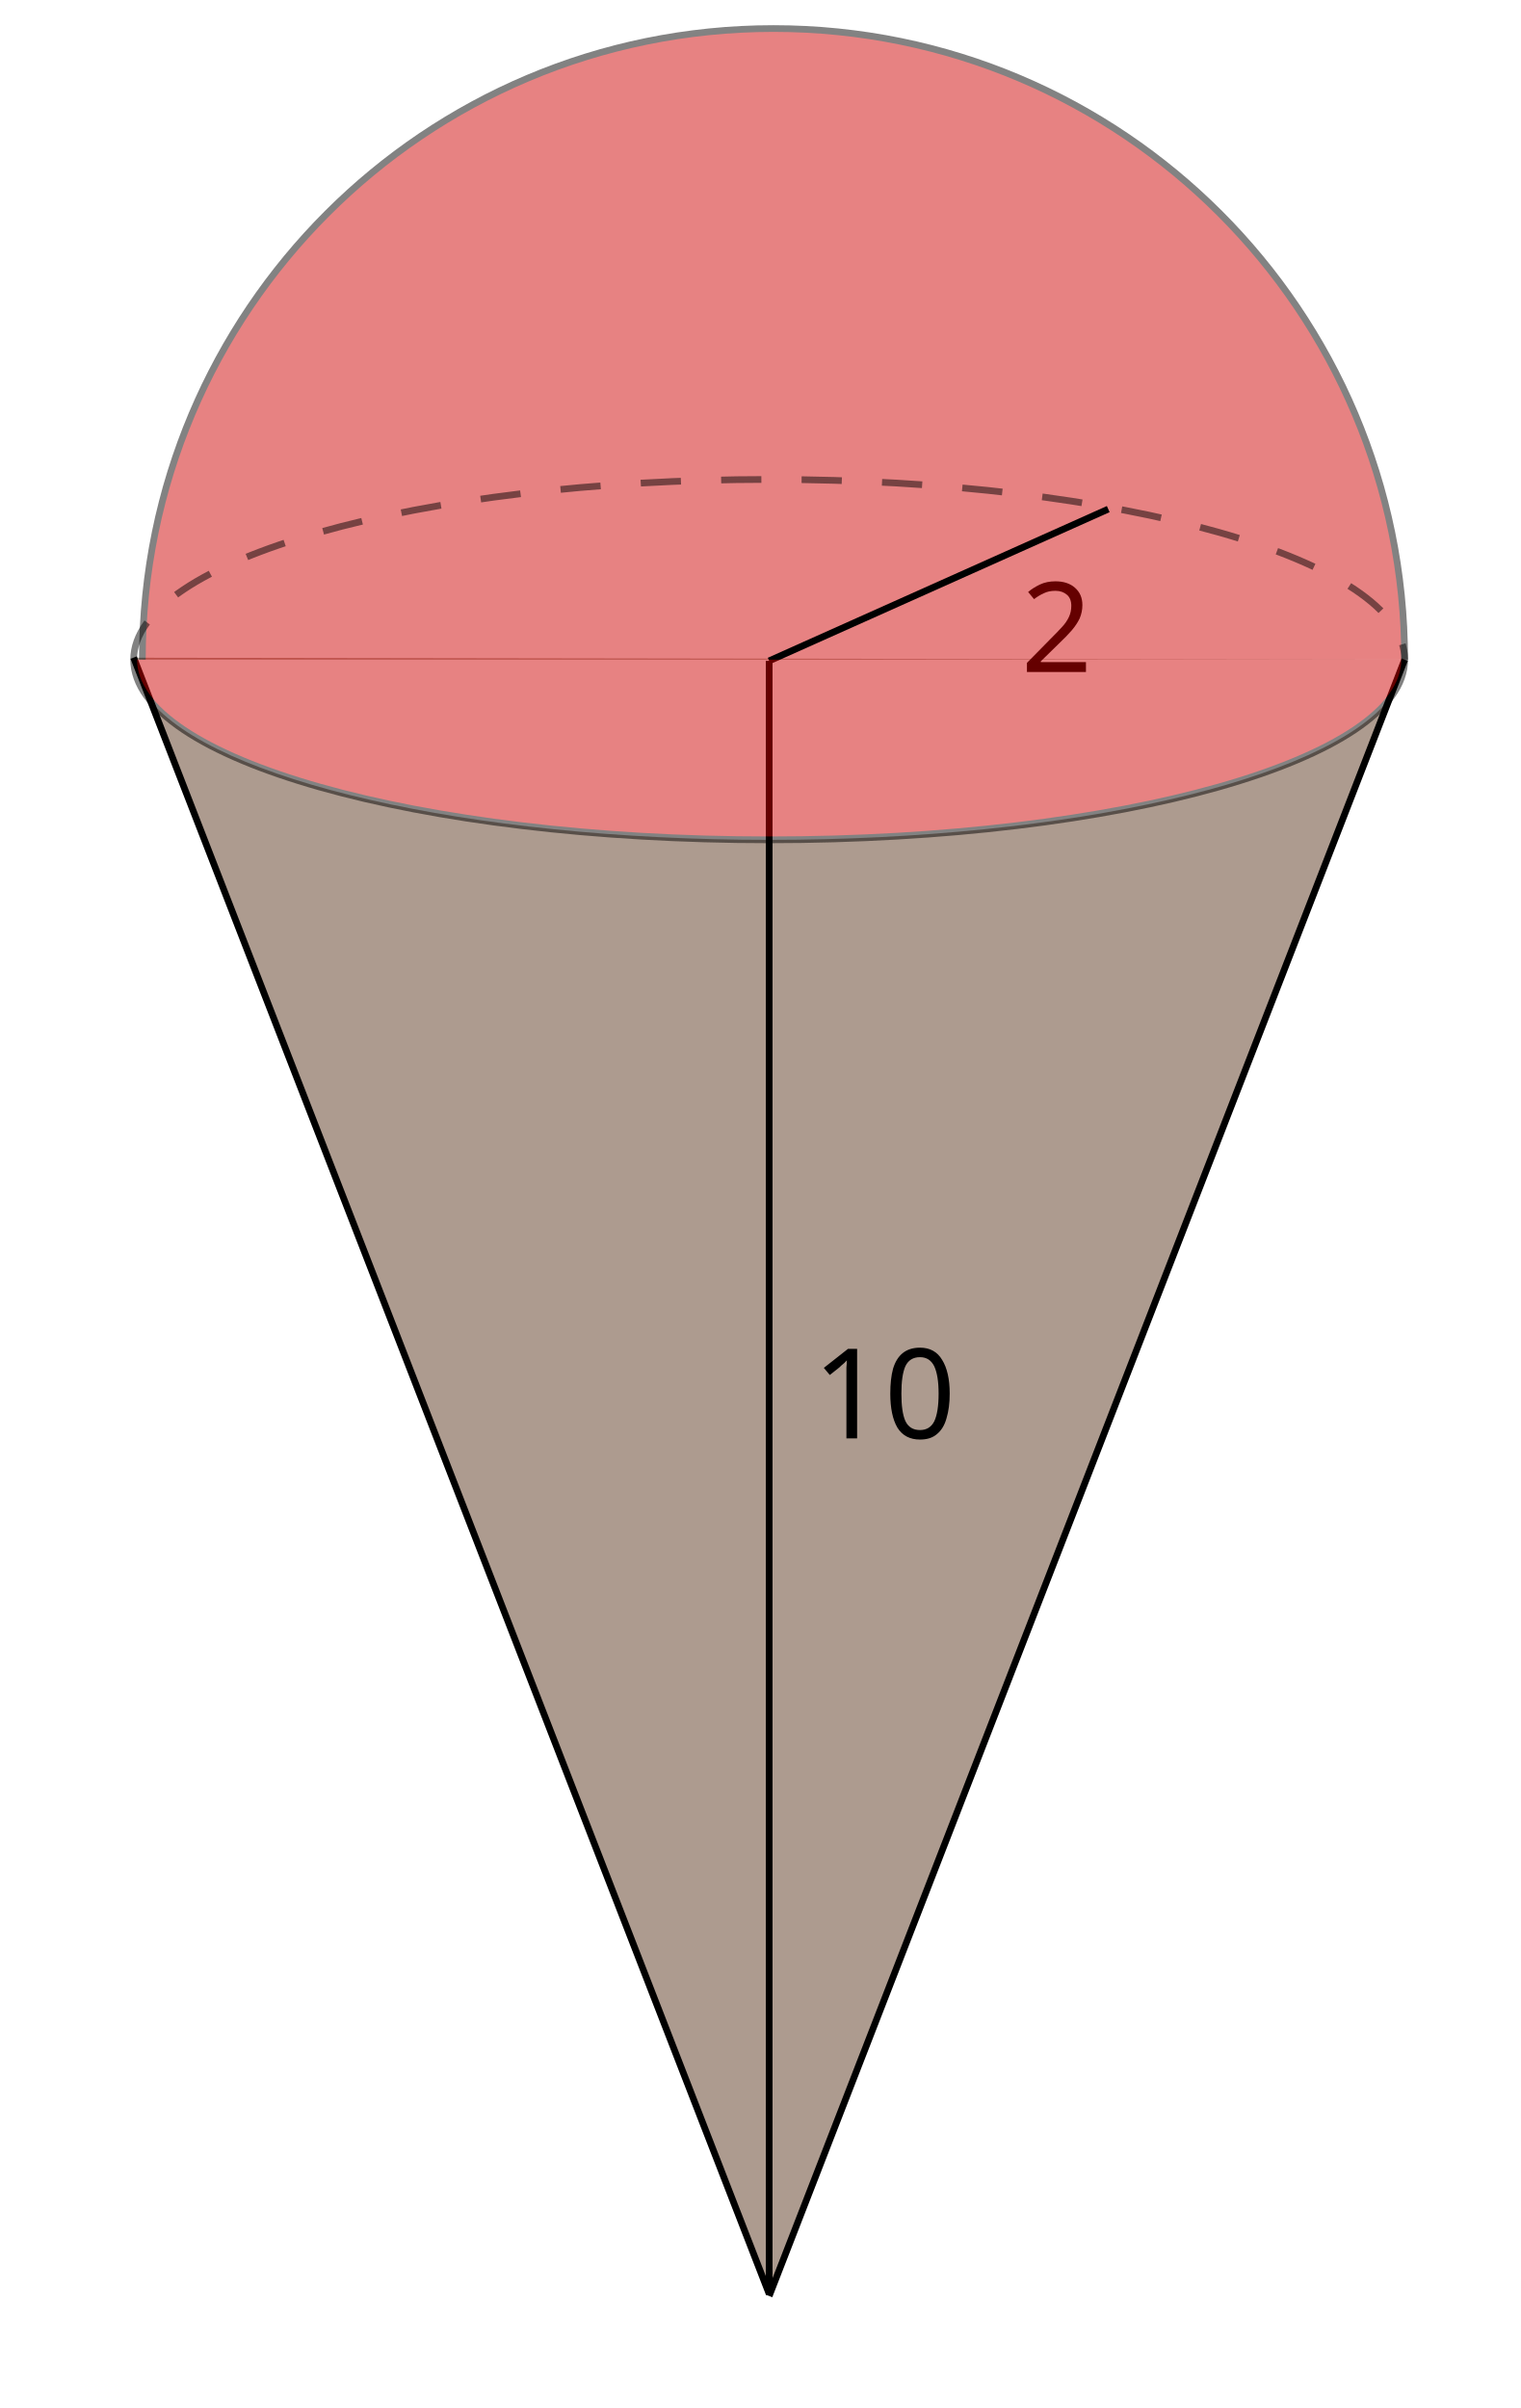
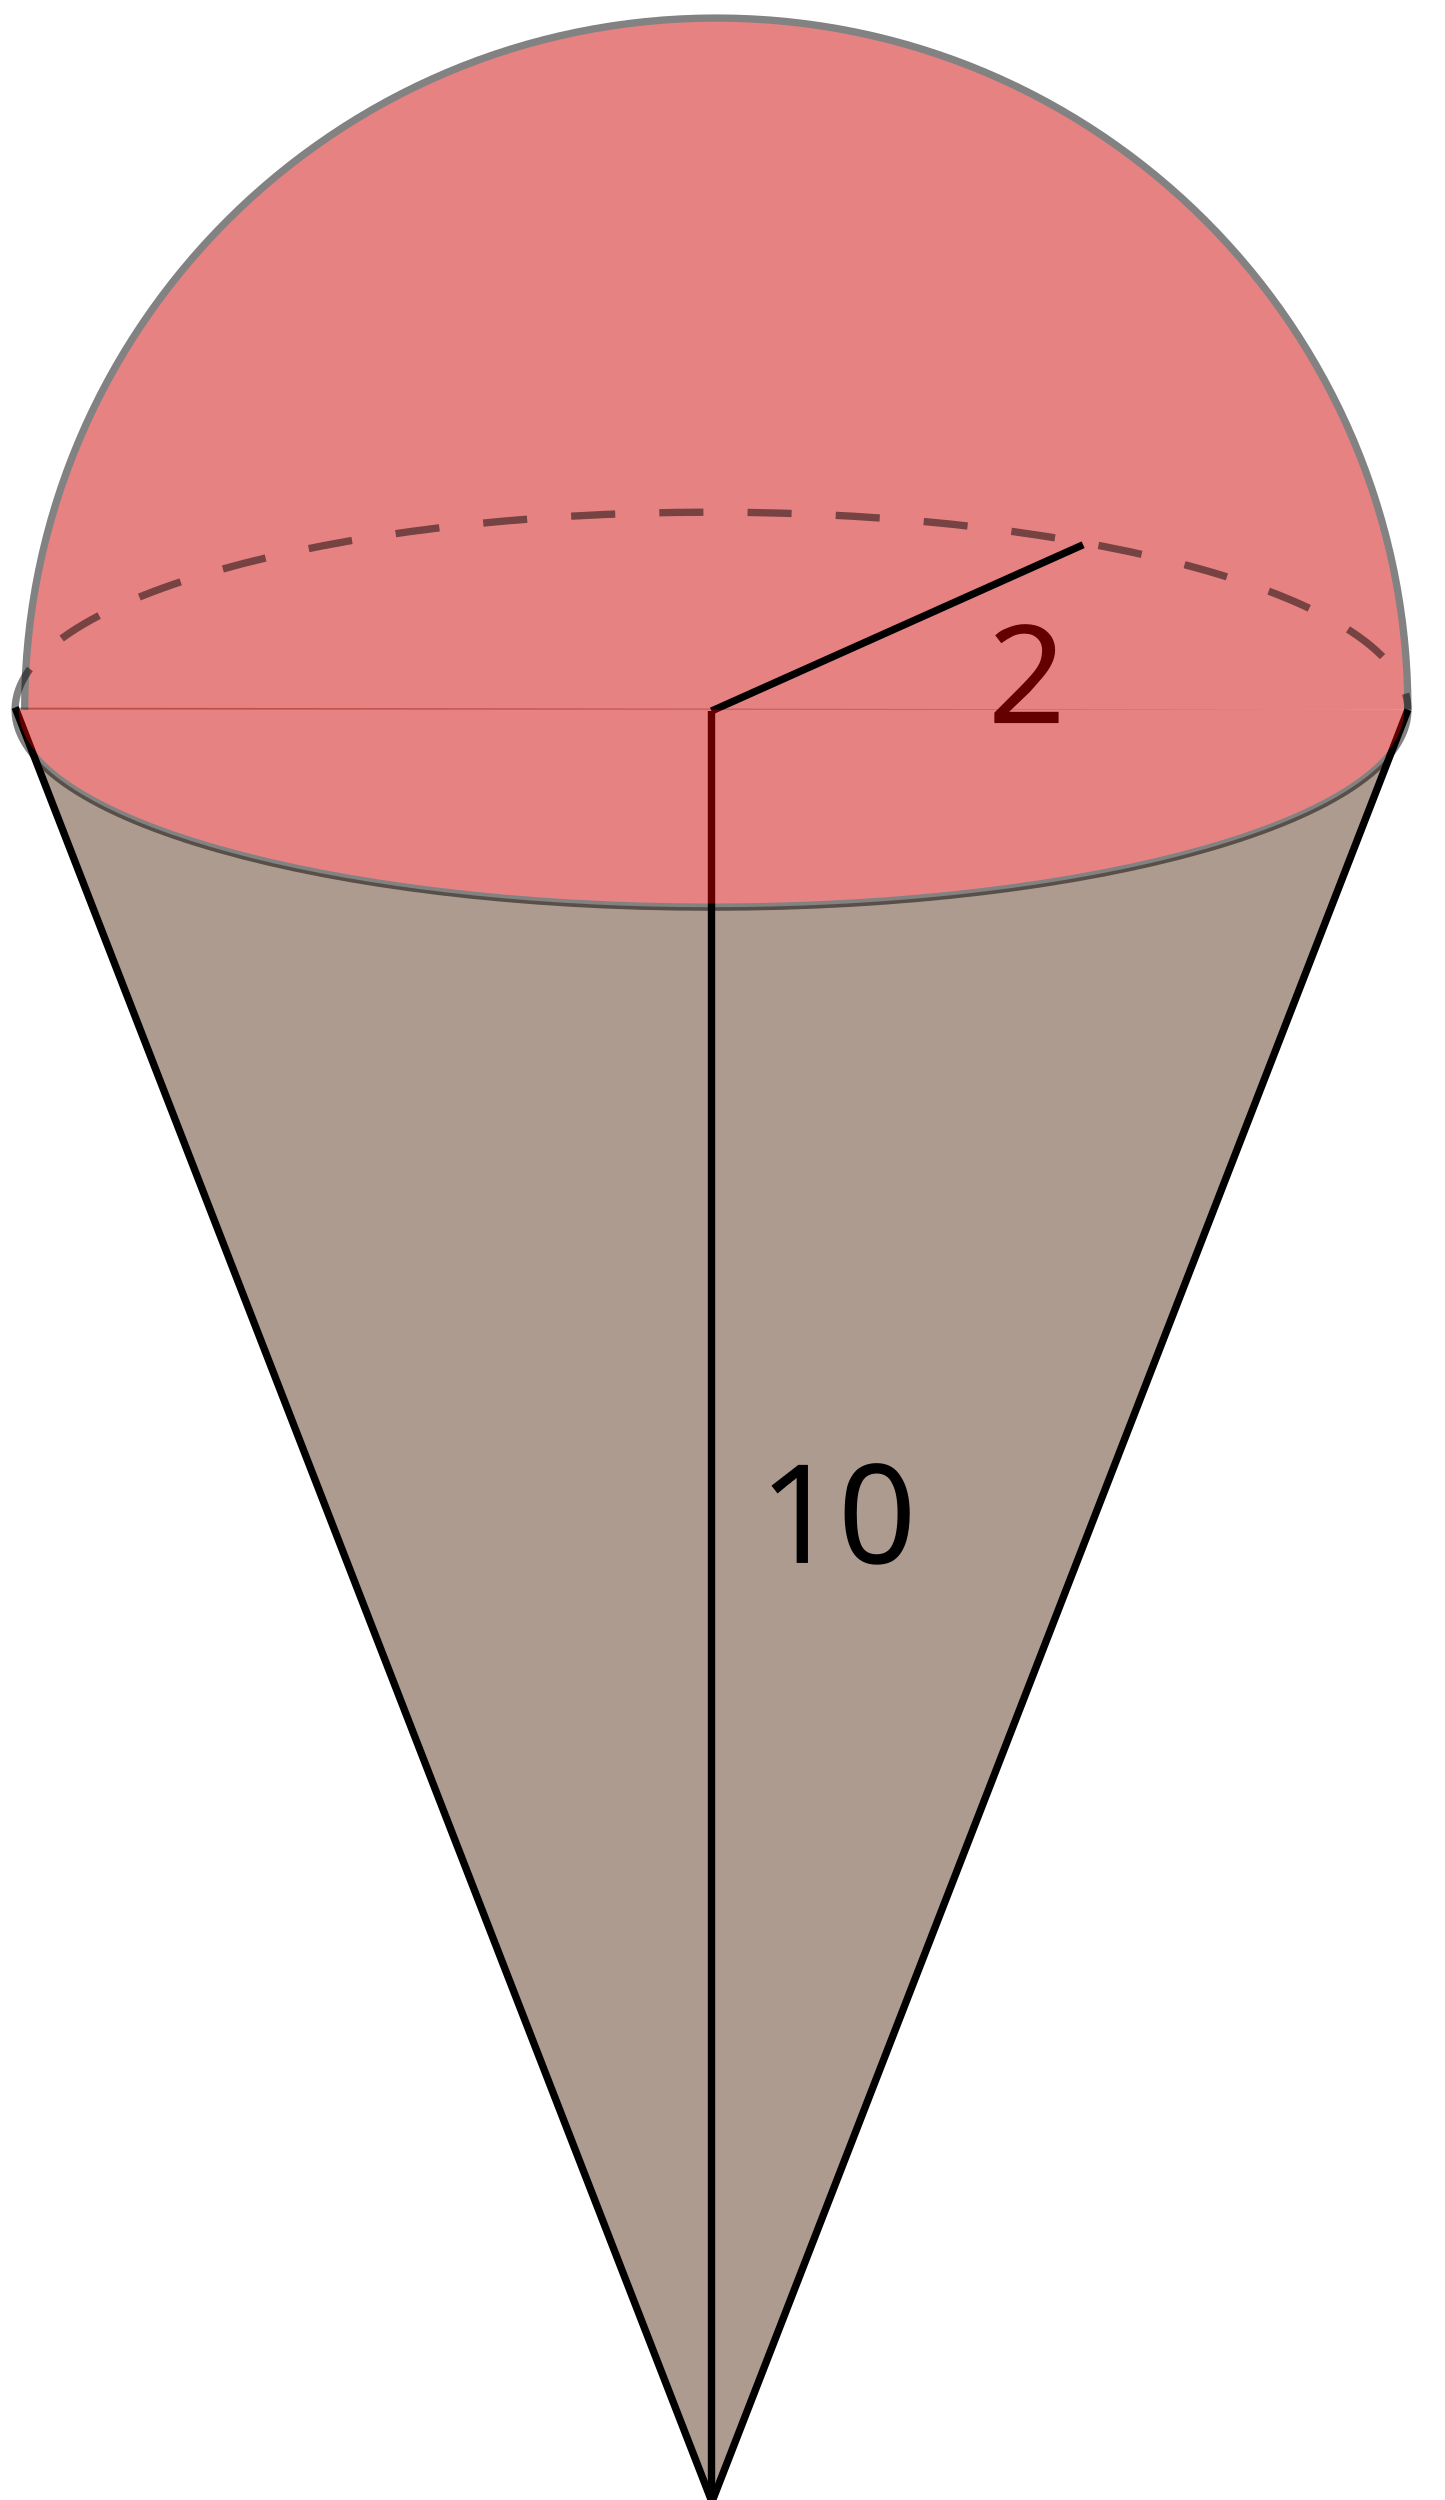
- <svg xmlns="http://www.w3.org/2000/svg" width="60mm" height="95mm" viewBox="0 0 60 95" version="1.1" id="svg5">
+ <svg xmlns="http://www.w3.org/2000/svg" width="26mm" height="45mm" viewBox="0 0 26 45" version="1.1" id="svg5">
  <defs id="defs2">
    </defs>
  <g id="layer2">
-     <path id="path1574-5-7" style="opacity:0.489;fill:#57341b;fill-opacity:1;stroke:none;stroke-width:0.265" d="m 5.254,25.949 0.029,0.075 h 50.129 z m 49.551,1.636 C 52.298,30.76 42.298,33.134 30.343,33.134 c -11.922,0 -21.9,-2.36 -24.442,-5.523 L 30.343,90.454 Z" />
-     <path style="fill:none;stroke:#000000;stroke-width:0.265;stroke-linecap:butt;stroke-linejoin:miter;stroke-miterlimit:4;stroke-dasharray:none;stroke-opacity:1" d="M 30.343,90.582 55.413,26.024" id="path1560-7" />
-     <path style="fill:none;stroke:#000000;stroke-width:0.265;stroke-linecap:butt;stroke-linejoin:miter;stroke-miterlimit:4;stroke-dasharray:none;stroke-opacity:1" d="M 30.343,90.501 5.273,25.943" id="path1560-7-9" />
-     <path style="fill:none;stroke:#000000;stroke-width:0.265;stroke-linecap:butt;stroke-linejoin:miter;stroke-miterlimit:4;stroke-dasharray:none;stroke-dashoffset:0;stroke-opacity:1" d="M 30.343,26.072 V 90.501" id="path1560-7-5" />
-     <text xml:space="preserve" style="font-size:4.939px;line-height:1.25;font-family:sans-serif;letter-spacing:0px;word-spacing:0px;stroke-width:0.265" x="40.277" y="26.509" id="text6722">
-       <tspan id="tspan6720" style="stroke-width:0.265" x="40.277" y="26.509">2</tspan>
+     <path id="path1574-5-7" style="opacity:0.489;fill:#57341b;fill-opacity:1;stroke:none;stroke-width:0.132" d="m 0.263,12.737 0.015,0.038 H 25.342 Z m 24.776,0.818 c -1.254,1.588 -6.254,2.775 -12.231,2.775 -5.961,0 -10.95,-1.18 -12.221,-2.761 L 12.807,44.989 Z" />
+     <path style="fill:none;stroke:#000000;stroke-width:0.133;stroke-linecap:butt;stroke-linejoin:miter;stroke-miterlimit:4;stroke-dasharray:none;stroke-opacity:1" d="M 12.807,45.054 25.342,12.774" id="path1560-7" />
+     <path style="fill:none;stroke:#000000;stroke-width:0.133;stroke-linecap:butt;stroke-linejoin:miter;stroke-miterlimit:4;stroke-dasharray:none;stroke-opacity:1" d="M 12.807,45.013 0.272,12.734" id="path1560-7-9" />
+     <path style="fill:none;stroke:#000000;stroke-width:0.133;stroke-linecap:butt;stroke-linejoin:miter;stroke-miterlimit:4;stroke-dasharray:none;stroke-dashoffset:0;stroke-opacity:1" d="M 12.807,12.798 V 45.013" id="path1560-7-5" />
+     <text xml:space="preserve" style="font-size:2.469px;line-height:1.25;font-family:sans-serif;letter-spacing:0px;word-spacing:0px;stroke-width:0.132" x="17.775" y="13.017" id="text6722">
+       <tspan id="tspan6720" style="stroke-width:0.132" x="17.775" y="13.017">2</tspan>
    </text>
-     <path id="path3233" style="opacity:0.489;fill:#ce0000;stroke:#000000;stroke-width:0.264" d="m 5.616,26.024 c 0,-13.751 11.147,-24.898 24.898,-24.898 13.751,1e-6 24.898,11.147 24.898,24.898" />
-     <text xml:space="preserve" style="font-size:4.939px;line-height:1.25;font-family:sans-serif;letter-spacing:0px;word-spacing:0px;stroke-width:0.265" x="32.061" y="56.744" id="text932">
-       <tspan id="tspan930" style="stroke-width:0.265" x="32.061" y="56.744">10</tspan>
+     <path id="path3233" style="opacity:0.489;fill:#ce0000;stroke:#000000;stroke-width:0.132" d="m 0.444,12.774 c 0,-6.876 5.574,-12.449 12.449,-12.449 6.876,1e-6 12.449,5.574 12.449,12.449" />
+     <text xml:space="preserve" style="font-size:2.469px;line-height:1.25;font-family:sans-serif;letter-spacing:0px;word-spacing:0px;stroke-width:0.132" x="13.667" y="28.134" id="text932">
+       <tspan id="tspan930" style="stroke-width:0.132" x="13.667" y="28.134">10</tspan>
    </text>
-     <path id="path1574-5-4" style="opacity:0.489;fill:none;fill-opacity:0.49;stroke:#000000;stroke-width:0.265;stroke-miterlimit:4;stroke-dasharray:1.587, 1.587;stroke-dashoffset:0" d="m 5.273,26.024 c 1e-6,-3.926 11.224,-7.109 25.07,-7.109 13.846,0 25.07,3.183 25.07,7.109" />
-     <path style="fill:none;stroke:#000000;stroke-width:0.265px;stroke-linecap:butt;stroke-linejoin:miter;stroke-opacity:1" d="M 30.343,26.072 43.719,20.085" id="path2113" />
-     <path id="path1574-5-4-6" style="opacity:0.489;fill:#ce0000;fill-opacity:1;stroke:#000000;stroke-width:0.265;stroke-miterlimit:4;stroke-dasharray:none;stroke-dashoffset:0" d="m 5.273,26.024 c 1e-6,3.926 11.224,7.109 25.07,7.109 13.846,0 25.07,-3.183 25.07,-7.109" />
+     <path id="path1574-5-4" style="opacity:0.489;fill:none;fill-opacity:0.49;stroke:#000000;stroke-width:0.132;stroke-miterlimit:4;stroke-dasharray:0.794, 0.794;stroke-dashoffset:0" d="m 0.272,12.774 c 10e-7,-1.963 5.612,-3.555 12.535,-3.555 6.923,0 12.535,1.591 12.535,3.555" />
+     <path style="fill:none;stroke:#000000;stroke-width:0.132px;stroke-linecap:butt;stroke-linejoin:miter;stroke-opacity:1" d="M 12.807,12.798 19.496,9.805" id="path2113" />
+     <path id="path1574-5-4-6" style="opacity:0.489;fill:#ce0000;fill-opacity:1;stroke:#000000;stroke-width:0.132;stroke-miterlimit:4;stroke-dasharray:none;stroke-dashoffset:0" d="m 0.272,12.774 c 0,1.963 5.612,3.555 12.535,3.555 6.923,0 12.535,-1.591 12.535,-3.555" />
  </g>
</svg>
